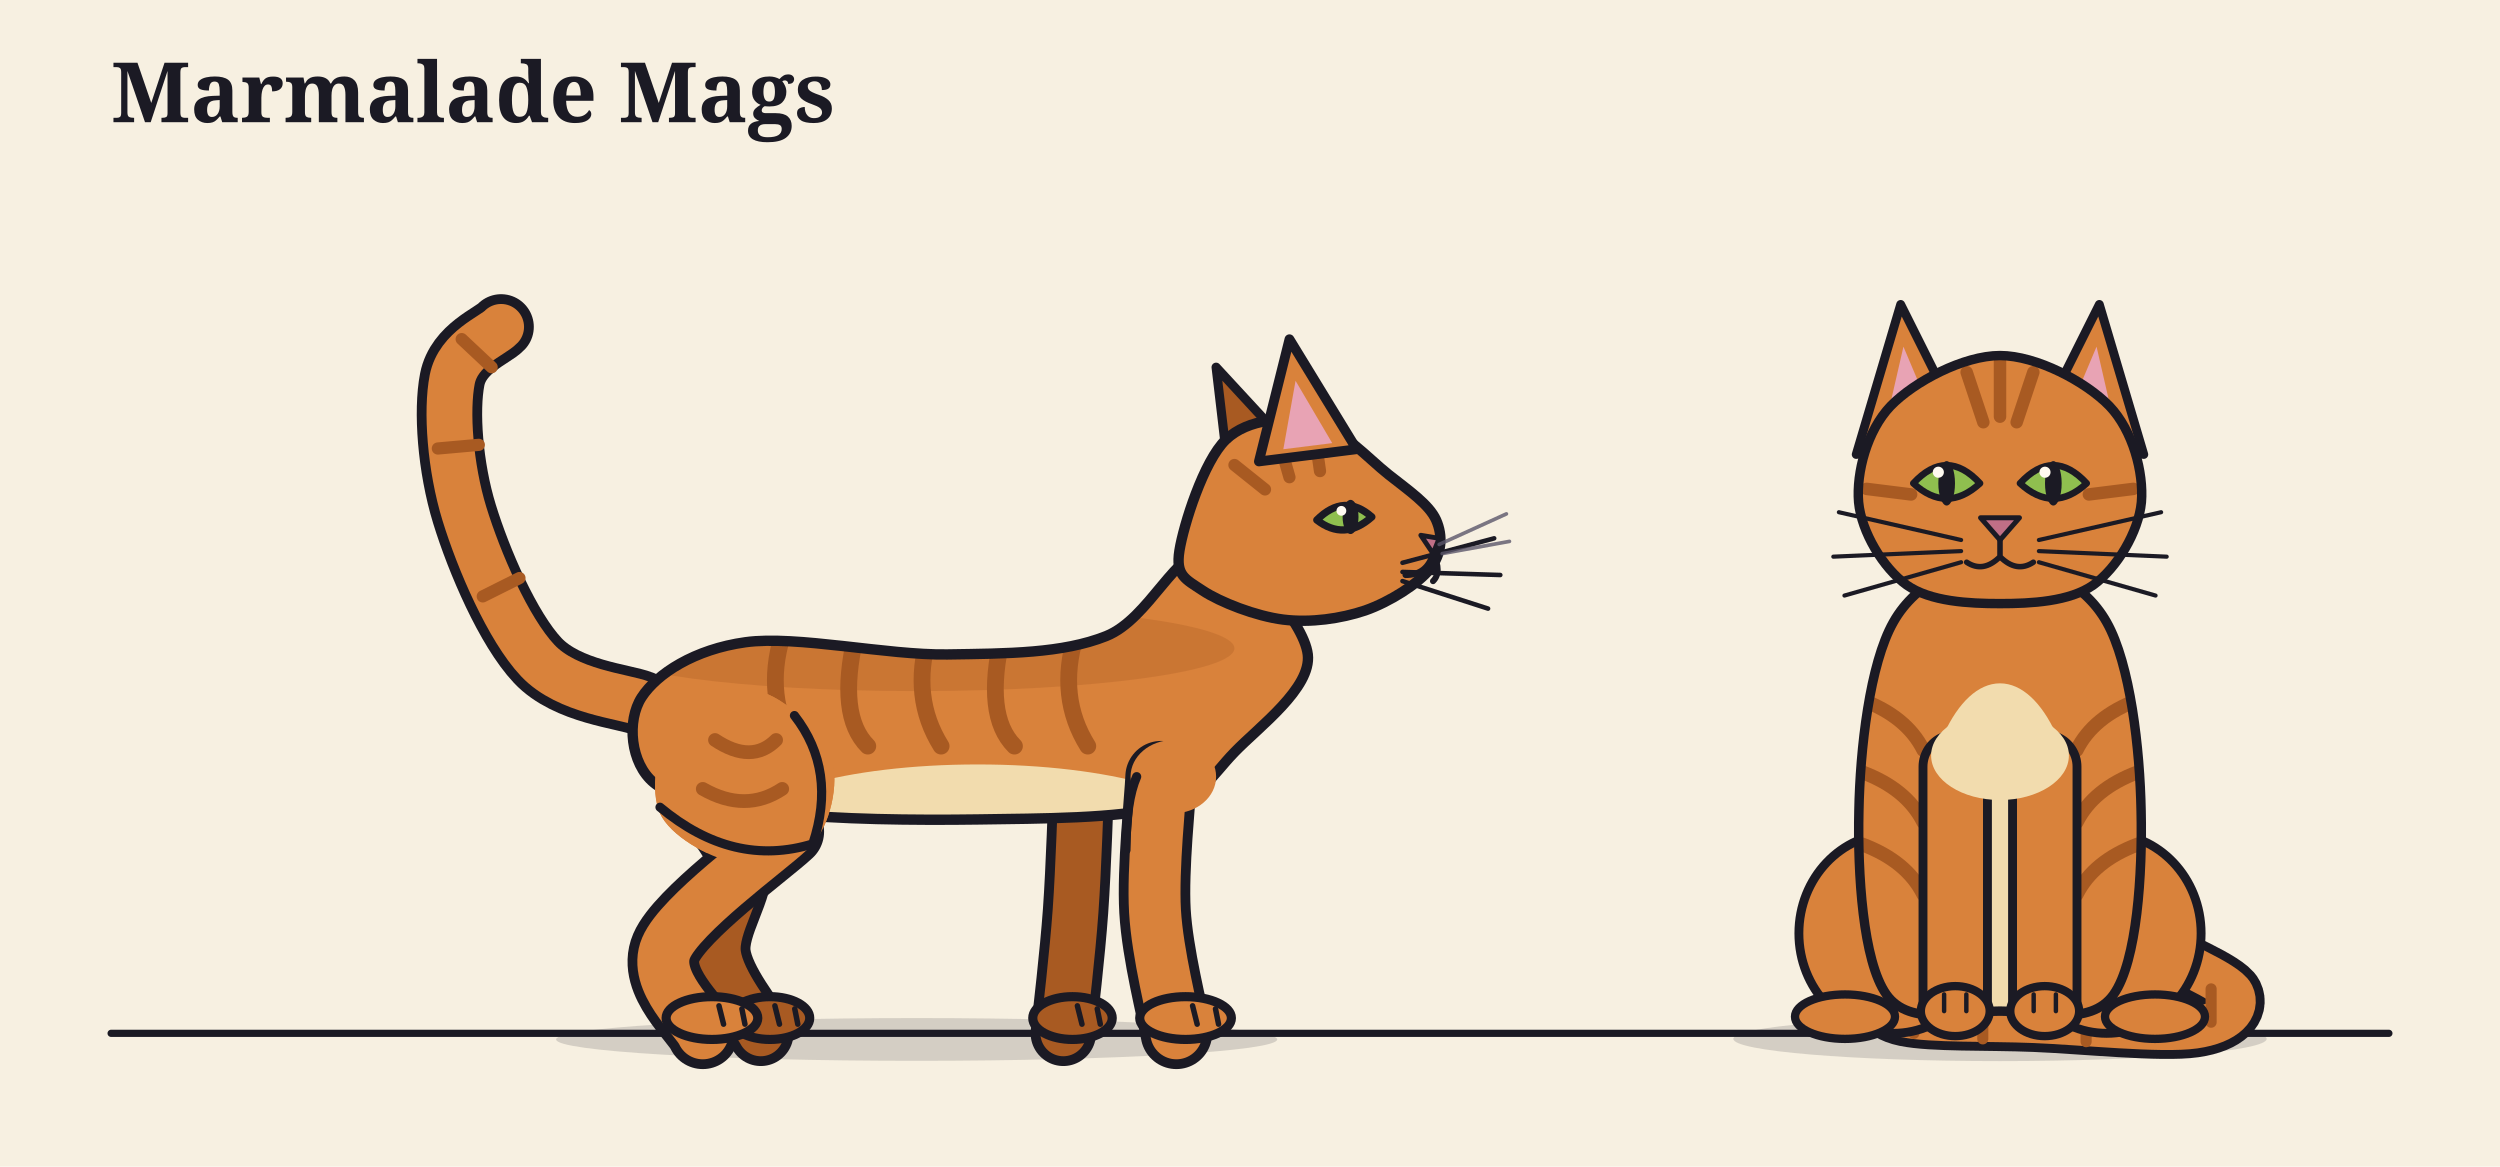
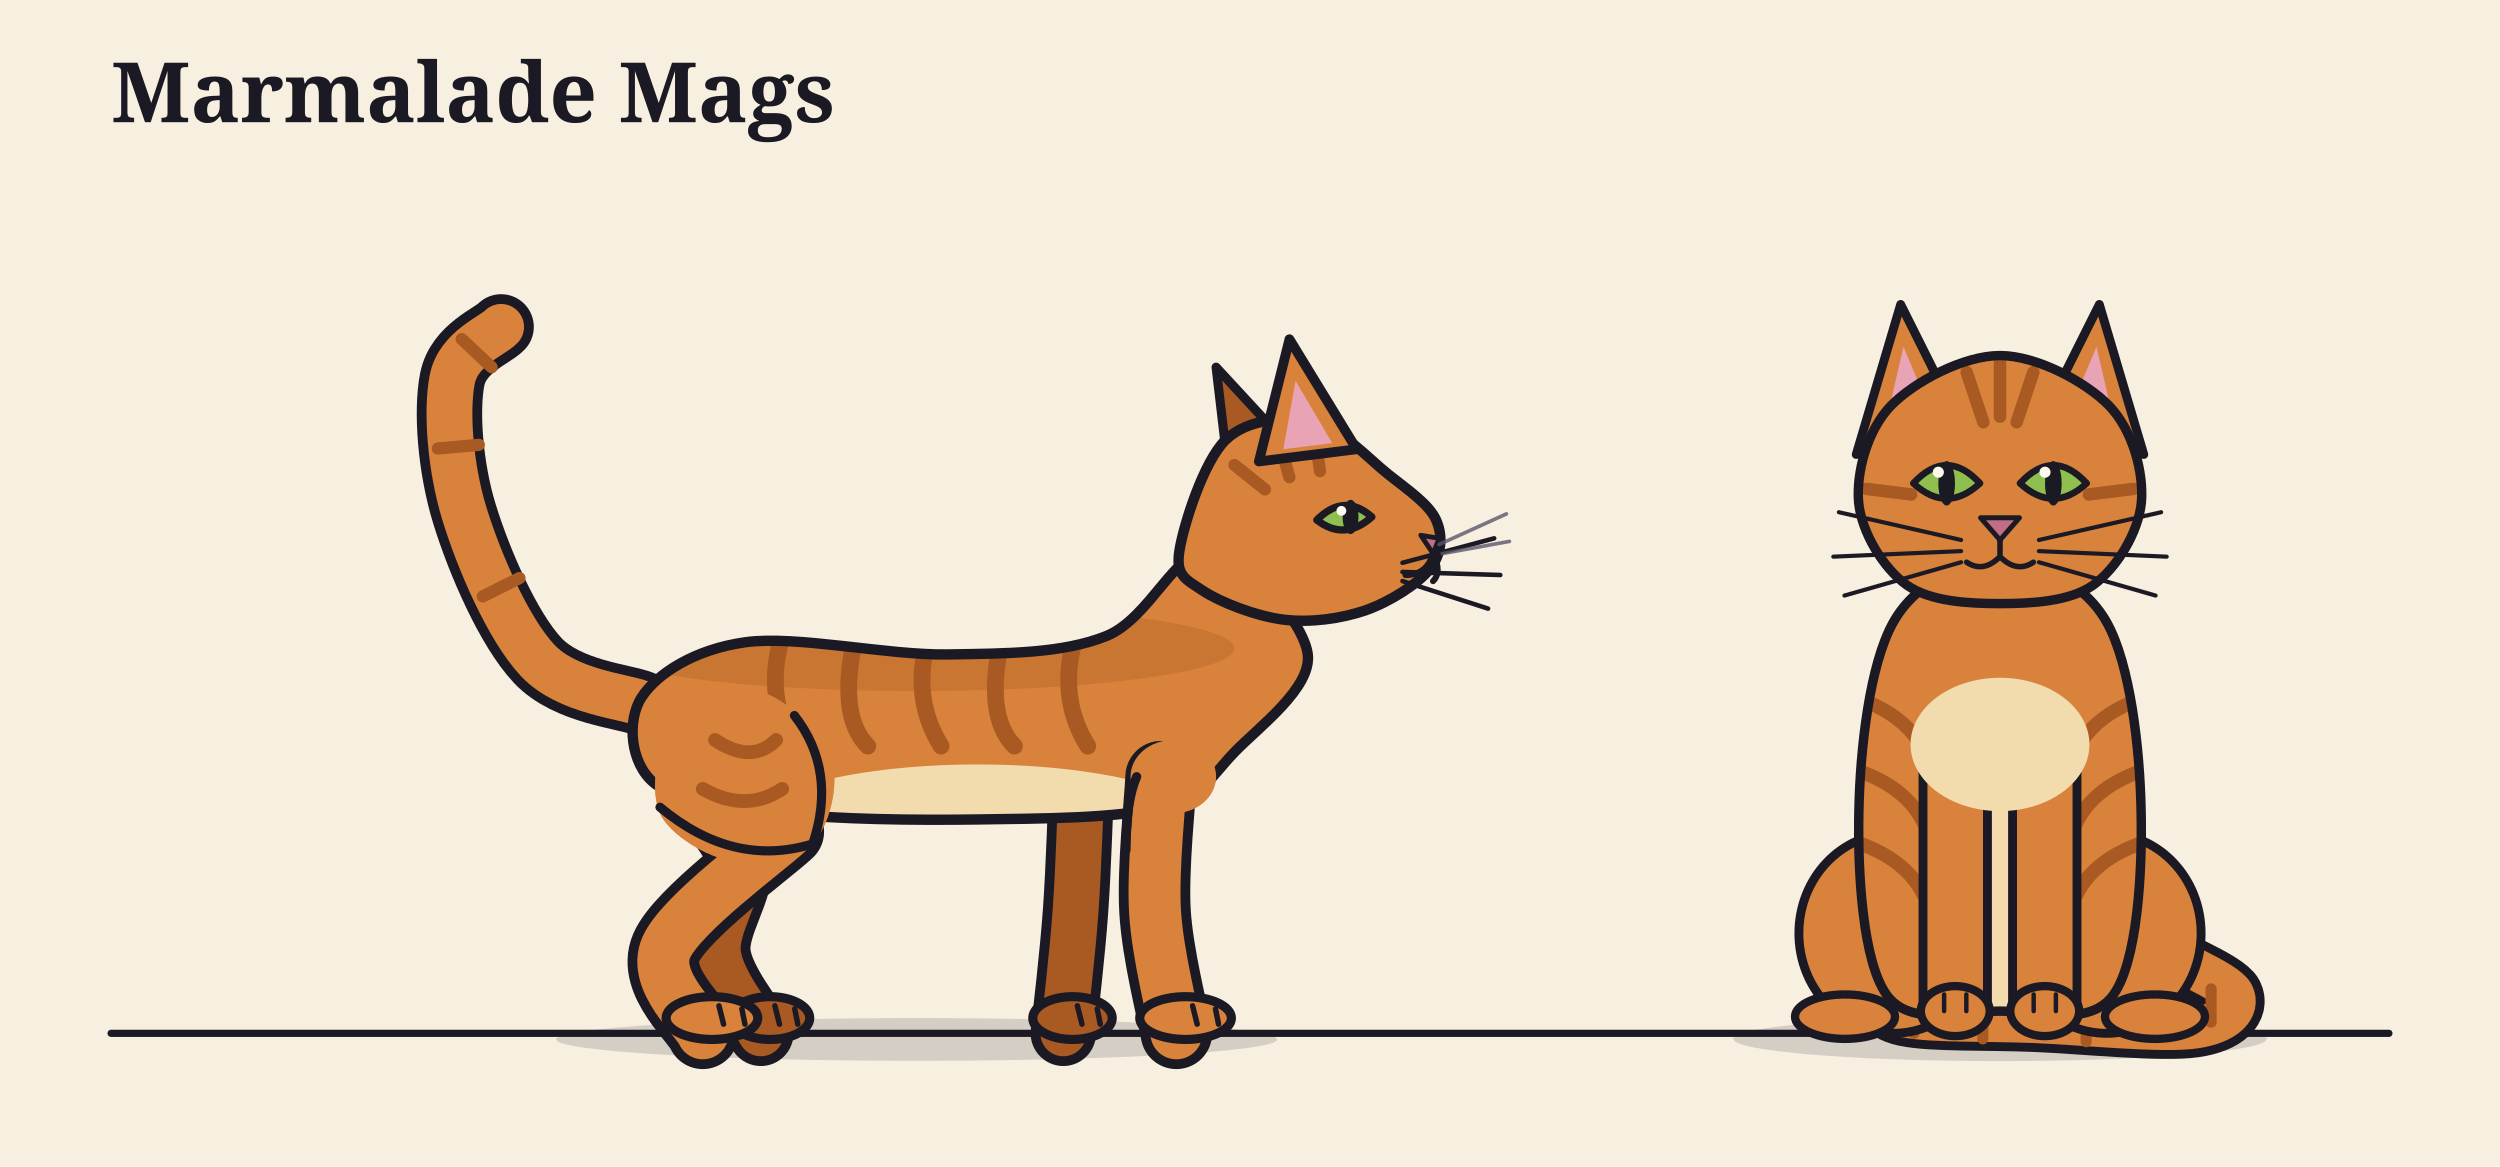
<svg xmlns="http://www.w3.org/2000/svg" viewBox="0 0 900 420" role="img" aria-label="Reference sheet: Marmalade Mags">
  <rect width="900" height="420" fill="#f7f0e1" />
  <path d="M40 372 H860" stroke="#1b1a24" stroke-width="2.6" stroke-linecap="round" />
  <g transform="translate(330 372) scale(1.1 1.1)">
    <ellipse cx="0" cy="2" rx="118" ry="7" fill="#1b1a24" opacity="0.16" />
    <path d="M54 -84 C53.7 -76.7 53 -54 52 -40 C51 -26 48.7 -6.7 48 0" fill="none" stroke="#1b1a24" stroke-width="21.4" stroke-linecap="round" stroke-linejoin="round" />
    <path d="M54 -84 C53.7 -76.7 53 -54 52 -40 C51 -26 48.7 -6.7 48 0" fill="none" stroke="#a85a22" stroke-width="15" stroke-linecap="round" stroke-linejoin="round" />
    <ellipse cx="51" cy="-5" rx="13" ry="7" fill="#a85a22" stroke="#1b1a24" stroke-width="3" />
    <path d="M52.6 -9 l1.5 6 M59.1 -8 l1 5" fill="none" stroke="#1b1a24" stroke-width="1.8" stroke-linecap="round" stroke-linejoin="round" />
    <path d="M-72 -78 C-69.7 -74.3 -59.2 -64.7 -58 -56 C-56.8 -47.3 -66.2 -35.3 -65 -26 C-63.8 -16.7 -53.3 -4.3 -51 0" fill="none" stroke="#1b1a24" stroke-width="21.4" stroke-linecap="round" stroke-linejoin="round" />
    <path d="M-72 -78 C-69.7 -74.3 -59.2 -64.7 -58 -56 C-56.8 -47.3 -66.2 -35.3 -65 -26 C-63.8 -16.7 -53.3 -4.3 -51 0" fill="none" stroke="#a85a22" stroke-width="15" stroke-linecap="round" stroke-linejoin="round" />
    <ellipse cx="-48" cy="-5" rx="13" ry="7" fill="#a85a22" stroke="#1b1a24" stroke-width="3" />
    <path d="M-46.4 -9 l1.5 6 M-39.9 -8 l1 5" fill="none" stroke="#1b1a24" stroke-width="1.8" stroke-linecap="round" stroke-linejoin="round" />
    <path d="M-90 -108 C-95.7 -110.3 -114.3 -111.7 -124 -122 C-133.7 -132.3 -143.3 -154.7 -148 -170 C-152.7 -185.3 -154 -203.8 -152 -214 C-150 -224.2 -138.7 -228.3 -136 -231.2" fill="none" stroke="#1b1a24" stroke-width="21.4" stroke-linecap="round" stroke-linejoin="round" />
    <path d="M-90 -108 C-95.7 -110.3 -114.3 -111.7 -124 -122 C-133.7 -132.3 -143.3 -154.7 -148 -170 C-152.7 -185.3 -154 -203.8 -152 -214 C-150 -224.2 -138.7 -228.3 -136 -231.2" fill="none" stroke="#d9823b" stroke-width="15" stroke-linecap="round" stroke-linejoin="round" />
    <path d="M-142 -143 L-130 -149" fill="none" stroke="#a85a22" stroke-width="4" stroke-linecap="round" stroke-linejoin="round" />
    <path d="M-156.7 -191.4 L-143.3 -192.6" fill="none" stroke="#a85a22" stroke-width="4" stroke-linecap="round" stroke-linejoin="round" />
    <path d="M-148.9 -227.2 L-139.1 -218" fill="none" stroke="#a85a22" stroke-width="4" stroke-linecap="round" stroke-linejoin="round" />
    <clipPath id="magss330372-b">
      <path d="M-90 -110 C-85 -117.7 -72.7 -125.7 -56 -128 C-39.3 -130.3 -9.7 -123.7 10 -124 C29.7 -124.3 47.7 -124.3 62 -130 C76.3 -135.7 85 -159 96 -158 C107 -157 126.7 -135 128 -124 C129.3 -113 112 -100.3 104 -92 C96 -83.7 94 -77.7 80 -74 C66 -70.3 40.7 -70.3 20 -70 C-0.7 -69.7 -26.3 -70 -44 -72 C-61.7 -74 -78.3 -75.7 -86 -82 C-93.7 -88.3 -95 -102.3 -90 -110Z" />
    </clipPath>
    <path d="M-90 -110 C-85 -117.7 -72.7 -125.7 -56 -128 C-39.3 -130.3 -9.7 -123.7 10 -124 C29.7 -124.3 47.7 -124.3 62 -130 C76.3 -135.7 85 -159 96 -158 C107 -157 126.7 -135 128 -124 C129.3 -113 112 -100.3 104 -92 C96 -83.7 94 -77.7 80 -74 C66 -70.3 40.7 -70.3 20 -70 C-0.7 -69.7 -26.3 -70 -44 -72 C-61.7 -74 -78.3 -75.7 -86 -82 C-93.7 -88.3 -95 -102.3 -90 -110Z" fill="#d9823b" />
    <g clip-path="url(#magss330372-b)">
      <ellipse cx="20" cy="-66" rx="78" ry="22" fill="#f2dcae" />
      <ellipse cx="0" cy="-126" rx="104" ry="14" fill="#a85a22" opacity="0.3" />
      <path d="M52 -130 q-6 20 4 36" fill="none" stroke="#a85a22" stroke-width="5.5" stroke-linecap="round" stroke-linejoin="round" />
      <path d="M28 -130 q-6 26 4 36" fill="none" stroke="#a85a22" stroke-width="5.5" stroke-linecap="round" stroke-linejoin="round" />
      <path d="M4 -130 q-6 20 4 36" fill="none" stroke="#a85a22" stroke-width="5.5" stroke-linecap="round" stroke-linejoin="round" />
      <path d="M-20 -130 q-6 26 4 36" fill="none" stroke="#a85a22" stroke-width="5.5" stroke-linecap="round" stroke-linejoin="round" />
      <path d="M-44 -130 q-6 20 4 36" fill="none" stroke="#a85a22" stroke-width="5.5" stroke-linecap="round" stroke-linejoin="round" />
    </g>
    <path d="M-90 -110 C-85 -117.7 -72.7 -125.7 -56 -128 C-39.3 -130.3 -9.7 -123.7 10 -124 C29.7 -124.3 47.7 -124.3 62 -130 C76.3 -135.7 85 -159 96 -158 C107 -157 126.7 -135 128 -124 C129.3 -113 112 -100.3 104 -92 C96 -83.7 94 -77.7 80 -74 C66 -70.3 40.7 -70.3 20 -70 C-0.7 -69.7 -26.3 -70 -44 -72 C-61.7 -74 -78.3 -75.7 -86 -82 C-93.7 -88.3 -95 -102.3 -90 -110Z" fill="none" stroke="#1b1a24" stroke-width="3.4" stroke-linecap="round" stroke-linejoin="round" />
    <path d="M-80 -100 C-74.7 -106.7 -60.7 -113.7 -52 -112 C-43.3 -110.3 -31 -98.3 -28 -90 C-25 -81.7 -28.7 -67.7 -34 -62 C-39.3 -56.3 -51.7 -54.3 -60 -56 C-68.3 -57.7 -80.7 -64.7 -84 -72 C-87.3 -79.3 -85.3 -93.3 -80 -100Z" fill="#d9823b" />
    <path d="M-42 -66 C-48.7 -59.7 -77.3 -39 -82 -28 C-86.7 -17 -72 -4.7 -70 0" fill="none" stroke="#1b1a24" stroke-width="23.4" stroke-linecap="round" stroke-linejoin="round" />
    <path d="M-42 -66 C-48.7 -59.7 -77.3 -39 -82 -28 C-86.7 -17 -72 -4.7 -70 0" fill="none" stroke="#d9823b" stroke-width="17" stroke-linecap="round" stroke-linejoin="round" />
    <path d="M-80 -100 C-74.7 -106.7 -60.7 -113.7 -52 -112 C-43.3 -110.3 -31 -98.3 -28 -90 C-25 -81.7 -28.7 -67.7 -34 -62 C-39.3 -56.3 -51.7 -54.3 -60 -56 C-68.3 -57.7 -80.7 -64.7 -84 -72 C-87.3 -79.3 -85.3 -93.3 -80 -100Z" fill="#d9823b" />
    <path d="M-84 -74 Q-60 -54 -34 -62 Q-26 -86 -40 -104" fill="none" stroke="#1b1a24" stroke-width="3" stroke-linecap="round" stroke-linejoin="round" />
    <path d="M-66 -96 q12 8 20 0 M-70 -80 q14 8 26 0" fill="none" stroke="#a85a22" stroke-width="4.5" stroke-linecap="round" stroke-linejoin="round" />
    <ellipse cx="-67" cy="-5" rx="15" ry="7" fill="#d9823b" stroke="#1b1a24" stroke-width="3" />
    <path d="M-64.7 -9 l1.5 6 M-57.2 -8 l1 5" fill="none" stroke="#1b1a24" stroke-width="1.8" stroke-linecap="round" stroke-linejoin="round" />
    <path d="M80 -84 C79.7 -76.7 77.2 -54 78 -40 C78.8 -26 83.8 -6.7 85 0" fill="none" stroke="#1b1a24" stroke-width="23.4" stroke-linecap="round" stroke-linejoin="round" />
    <path d="M80 -84 C79.7 -76.7 77.2 -54 78 -40 C78.8 -26 83.8 -6.7 85 0" fill="none" stroke="#d9823b" stroke-width="17" stroke-linecap="round" stroke-linejoin="round" />
    <ellipse cx="84" cy="-84" rx="14" ry="12" fill="#d9823b" />
    <path d="M68.5 -60 Q68.5 -76 72 -84" fill="none" stroke="#1b1a24" stroke-width="3" stroke-linecap="round" stroke-linejoin="round" />
    <ellipse cx="88" cy="-5" rx="15" ry="7" fill="#d9823b" stroke="#1b1a24" stroke-width="3" />
    <path d="M90.3 -9 l1.5 6 M97.8 -8 l1 5" fill="none" stroke="#1b1a24" stroke-width="1.8" stroke-linecap="round" stroke-linejoin="round" />
    <path d="M102 -184 L98 -218 L122 -192 Z" fill="#a85a22" stroke="#1b1a24" stroke-width="3" stroke-linecap="round" stroke-linejoin="round" />
    <clipPath id="magss330372-h">
      <path d="M86 -158 C87.3 -166.2 93.9 -187.3 101.2 -194.3 C108.5 -201.3 121.1 -201.9 130 -200 C138.9 -198.1 147.7 -188.2 154.4 -182.9 C161.1 -177.6 167.7 -173.1 170 -168 C172.3 -162.8 171.9 -156.9 168 -152 C164.1 -147.1 154.8 -141.2 146.8 -138.4 C138.8 -135.7 128.9 -134.3 120 -135.4 C111.1 -136.5 99.3 -141.1 93.6 -144.9 C87.9 -148.7 84.7 -149.8 86 -158Z" />
    </clipPath>
    <path d="M86 -158 C87.3 -166.2 93.9 -187.3 101.2 -194.3 C108.5 -201.3 121.1 -201.9 130 -200 C138.9 -198.1 147.7 -188.2 154.4 -182.9 C161.1 -177.6 167.7 -173.1 170 -168 C172.3 -162.8 171.9 -156.9 168 -152 C164.1 -147.1 154.8 -141.2 146.8 -138.4 C138.8 -135.7 128.9 -134.3 120 -135.4 C111.1 -136.5 99.3 -141.1 93.6 -144.9 C87.9 -148.7 84.7 -149.8 86 -158Z" fill="#d9823b" />
    <g clip-path="url(#magss330372-h)">
      <path d="M118 -196 l4 14 M130 -198 l2 14 M104 -186 l10 8" fill="none" stroke="#a85a22" stroke-width="4" stroke-linecap="round" stroke-linejoin="round" />
    </g>
    <path d="M86 -158 C87.3 -166.2 93.9 -187.3 101.2 -194.3 C108.5 -201.3 121.1 -201.9 130 -200 C138.9 -198.1 147.7 -188.2 154.4 -182.9 C161.1 -177.6 167.7 -173.1 170 -168 C172.3 -162.8 171.9 -156.9 168 -152 C164.1 -147.1 154.8 -141.2 146.8 -138.4 C138.8 -135.7 128.9 -134.3 120 -135.4 C111.1 -136.5 99.3 -141.1 93.6 -144.9 C87.9 -148.7 84.7 -149.8 86 -158Z" fill="none" />
    <path d="M86 -158 C87.3 -166.2 93.9 -187.3 101.2 -194.3 C108.5 -201.3 121.1 -201.9 130 -200 C138.9 -198.1 147.7 -188.2 154.4 -182.9 C161.1 -177.6 167.7 -173.1 170 -168 C172.3 -162.8 171.9 -156.9 168 -152 C164.1 -147.1 154.8 -141.2 146.8 -138.4 C138.8 -135.7 128.9 -134.3 120 -135.4 C111.1 -136.5 99.3 -141.1 93.6 -144.9 C87.9 -148.7 84.7 -149.8 86 -158Z" fill="none" stroke="#1b1a24" stroke-width="3.4" stroke-linecap="round" stroke-linejoin="round" />
    <path d="M112 -187.16 L122 -227.16 L144 -191.16 Z" fill="#d9823b" stroke="#1b1a24" stroke-width="3.2" stroke-linecap="round" stroke-linejoin="round" />
    <path d="M120 -191.16 L124 -213.56 L136 -193.16 Z" fill="#e8a3b4" />
    <path d="M130.96 -168 Q139.96 -177 148.96 -169 Q139.96 -161 130.96 -168 Z" fill="#8fbf4f" stroke="#1b1a24" stroke-width="2.4" stroke-linecap="round" stroke-linejoin="round" />
    <ellipse cx="142" cy="-169" rx="2.6" ry="5.6" fill="#1b1a24" />
    <circle cx="139" cy="-171" r="1.6" fill="#fffaf0" />
    <path d="M165 -163 L171 -162 L169 -157 Z" fill="#c06f86" stroke="#1b1a24" stroke-width="1.6" stroke-linecap="round" stroke-linejoin="round" />
    <path d="M169 -157 q-2 7 -9 7 M169 -157 q3 6 0 9" fill="none" stroke="#1b1a24" stroke-width="2" stroke-linecap="round" stroke-linejoin="round" />
    <path d="M159 -154 l30 -8 M159 -151 l32 1 M159 -148 l28 9" fill="none" stroke="#1b1a24" stroke-width="1.5" stroke-linecap="round" stroke-linejoin="round" />
    <path d="M171 -160 l22 -10 M172 -157 l22 -4" fill="none" stroke="#5b566a" stroke-width="1.2" stroke-linecap="round" stroke-linejoin="round" opacity="0.8" />
  </g>
  <g transform="translate(720 372) scale(1)">
    <ellipse cx="0" cy="2" rx="96" ry="8" fill="#1b1a24" opacity="0.16" />
    <path d="M56 -30 C60.7 -27.3 81.7 -18.7 84 -14 C86.3 -9.3 81.9 -3.7 70 -2 C58.1 -0.3 29.8 -3.3 12.4 -4 C-4.9 -4.7 -24.3 -4 -34.1 -6 C-43.9 -8 -44.4 -14.3 -46.5 -16" fill="none" stroke="#1b1a24" stroke-width="21.4" stroke-linecap="round" stroke-linejoin="round" />
    <path d="M56 -30 C60.7 -27.3 81.7 -18.7 84 -14 C86.3 -9.3 81.9 -3.7 70 -2 C58.1 -0.3 29.8 -3.3 12.4 -4 C-4.9 -4.7 -24.3 -4 -34.1 -6 C-43.9 -8 -44.4 -14.3 -46.5 -16" fill="none" stroke="#d9823b" stroke-width="15" stroke-linecap="round" stroke-linejoin="round" />
    <path d="M76 -16 l0 12" fill="none" stroke="#a85a22" stroke-width="4" stroke-linecap="round" stroke-linejoin="round" />
    <path d="M31 -9 l0 12" fill="none" stroke="#a85a22" stroke-width="4" stroke-linecap="round" stroke-linejoin="round" />
    <path d="M-6.2 -10 l0 12" fill="none" stroke="#a85a22" stroke-width="4" stroke-linecap="round" stroke-linejoin="round" />
    <path d="M-31 -12 l0 12" fill="none" stroke="#a85a22" stroke-width="4" stroke-linecap="round" stroke-linejoin="round" />
    <ellipse cx="-38.4" cy="-36" rx="34" ry="36" fill="#d9823b" stroke="#1b1a24" stroke-width="3.2" />
    <ellipse cx="38.4" cy="-36" rx="34" ry="36" fill="#d9823b" stroke="#1b1a24" stroke-width="3.2" />
    <ellipse cx="-55.8" cy="-6" rx="18" ry="8" fill="#d9823b" stroke="#1b1a24" stroke-width="3" />
    <ellipse cx="55.8" cy="-6" rx="18" ry="8" fill="#d9823b" stroke="#1b1a24" stroke-width="3" />
    <clipPath id="magsf720372-b">
      <path d="M0 -170 C12.8 -170 30 -163 38.4 -148 C46.9 -133 50.4 -102.3 50.8 -80 C51.3 -57.7 49.4 -26 40.9 -14 C32.4 -2 13.6 -8 0 -8 C-13.6 -8 -32.4 -2 -40.9 -14 C-49.4 -26 -51.3 -57.7 -50.8 -80 C-50.4 -102.3 -46.9 -133 -38.4 -148 C-30 -163 -12.8 -170 0 -170Z" />
    </clipPath>
    <path d="M0 -170 C12.8 -170 30 -163 38.4 -148 C46.9 -133 50.4 -102.3 50.8 -80 C51.3 -57.7 49.4 -26 40.9 -14 C32.4 -2 13.6 -8 0 -8 C-13.6 -8 -32.4 -2 -40.9 -14 C-49.4 -26 -51.3 -57.7 -50.8 -80 C-50.4 -102.3 -46.9 -133 -38.4 -148 C-30 -163 -12.8 -170 0 -170Z" fill="#d9823b" />
    <g clip-path="url(#magsf720372-b)">
      <ellipse cx="0" cy="-64" rx="28.5" ry="62" fill="#f2dcae" />
      <path d="M-49.6 -120 q16 6 22 18 M49.6 -120 q-16 6 -22 18" fill="none" stroke="#a85a22" stroke-width="5" stroke-linecap="round" stroke-linejoin="round" />
      <path d="M-49.6 -94 q16 6 22 18 M49.6 -94 q-16 6 -22 18" fill="none" stroke="#a85a22" stroke-width="5" stroke-linecap="round" stroke-linejoin="round" />
      <path d="M-49.6 -68 q16 6 22 18 M49.6 -68 q-16 6 -22 18" fill="none" stroke="#a85a22" stroke-width="5" stroke-linecap="round" stroke-linejoin="round" />
    </g>
    <path d="M0 -170 C12.8 -170 30 -163 38.4 -148 C46.9 -133 50.4 -102.3 50.8 -80 C51.3 -57.7 49.4 -26 40.9 -14 C32.4 -2 13.6 -8 0 -8 C-13.6 -8 -32.4 -2 -40.9 -14 C-49.4 -26 -51.3 -57.7 -50.8 -80 C-50.4 -102.3 -46.9 -133 -38.4 -148 C-30 -163 -12.8 -170 0 -170Z" fill="none" />
    <path d="M0 -170 C12.8 -170 30 -163 38.4 -148 C46.9 -133 50.4 -102.3 50.8 -80 C51.3 -57.7 49.4 -26 40.9 -14 C32.4 -2 13.6 -8 0 -8 C-13.6 -8 -32.4 -2 -40.9 -14 C-49.4 -26 -51.3 -57.7 -50.8 -80 C-50.4 -102.3 -46.9 -133 -38.4 -148 C-30 -163 -12.8 -170 0 -170Z" fill="none" stroke="#1b1a24" stroke-width="3.4" stroke-linecap="round" stroke-linejoin="round" />
    <path d="M-16.12 -96 L-16.12 -12" fill="none" stroke="#1b1a24" stroke-width="26.4" stroke-linecap="round" stroke-linejoin="round" />
    <path d="M-16.12 -96 L-16.12 -12" fill="none" stroke="#d9823b" stroke-width="20" stroke-linecap="round" stroke-linejoin="round" />
    <ellipse cx="-16.1" cy="-8" rx="12.4" ry="9" fill="#d9823b" stroke="#1b1a24" stroke-width="3" />
    <path d="M-20.12 -14 l0 6 M-12.12 -14 l0 6" fill="none" stroke="#1b1a24" stroke-width="1.6" stroke-linecap="round" stroke-linejoin="round" />
    <path d="M16.12 -96 L16.12 -12" fill="none" stroke="#1b1a24" stroke-width="26.4" stroke-linecap="round" stroke-linejoin="round" />
    <path d="M16.12 -96 L16.12 -12" fill="none" stroke="#d9823b" stroke-width="20" stroke-linecap="round" stroke-linejoin="round" />
    <ellipse cx="16.1" cy="-8" rx="12.4" ry="9" fill="#d9823b" stroke="#1b1a24" stroke-width="3" />
    <path d="M12.12 -14 l0 6 M20.12 -14 l0 6" fill="none" stroke="#1b1a24" stroke-width="1.6" stroke-linecap="round" stroke-linejoin="round" />
-     <ellipse cx="0" cy="-100" rx="24.8" ry="16" fill="#f2dcae" />
+     <ellipse cx="0" cy="-104" rx="32.2" ry="24" fill="#f2dcae" />
    <g transform="rotate(0 0 -190)">
      <path d="M-11.76 -214.4 L-35.76 -262.4 L-51.76 -208.4 Z" fill="#d9823b" stroke="#1b1a24" stroke-width="3.2" stroke-linecap="round" stroke-linejoin="round" />
      <path d="M-21.76 -216.4 L-34.76 -247.2 L-42.76 -212.4 Z" fill="#e8a3b4" />
      <path d="M11.76 -214.4 L35.76 -262.4 L51.76 -208.4 Z" fill="#d9823b" stroke="#1b1a24" stroke-width="3.2" stroke-linecap="round" stroke-linejoin="round" />
      <path d="M21.76 -216.4 L34.76 -247.2 L42.76 -212.4 Z" fill="#e8a3b4" />
      <clipPath id="magsf720372-hf">
        <path d="M0 -244 C13.1 -244 30.9 -234.6 39.4 -225.8 C47.8 -217 51.8 -201.9 50.9 -191.2 C49.9 -180.5 42.1 -167.5 33.6 -161.4 C25.1 -155.4 11.2 -154.7 0 -154.7 C-11.2 -154.7 -25.1 -155.4 -33.6 -161.4 C-42.1 -167.5 -49.9 -180.5 -50.9 -191.2 C-51.8 -201.9 -47.8 -217 -39.4 -225.8 C-30.9 -234.6 -13.1 -244 0 -244Z" />
      </clipPath>
      <path d="M0 -244 C13.1 -244 30.9 -234.6 39.4 -225.8 C47.8 -217 51.8 -201.9 50.9 -191.2 C49.9 -180.5 42.1 -167.5 33.6 -161.4 C25.1 -155.4 11.2 -154.7 0 -154.7 C-11.2 -154.7 -25.1 -155.4 -33.6 -161.4 C-42.1 -167.5 -49.9 -180.5 -50.9 -191.2 C-51.8 -201.9 -47.8 -217 -39.4 -225.8 C-30.9 -234.6 -13.1 -244 0 -244Z" fill="#d9823b" />
      <g clip-path="url(#magsf720372-hf)">
        <path d="M-12 -238 l6 18 M0 -242 l0 20 M12 -238 l-6 18 M-48 -196 l16 2 M48 -196 l-16 2" fill="none" stroke="#a85a22" stroke-width="4.5" stroke-linecap="round" stroke-linejoin="round" />
      </g>
      <path d="M0 -244 C13.1 -244 30.9 -234.6 39.4 -225.8 C47.8 -217 51.8 -201.9 50.9 -191.2 C49.9 -180.5 42.1 -167.5 33.6 -161.4 C25.1 -155.4 11.2 -154.7 0 -154.7 C-11.2 -154.7 -25.1 -155.4 -33.6 -161.4 C-42.1 -167.5 -49.9 -180.5 -50.9 -191.2 C-51.8 -201.9 -47.8 -217 -39.4 -225.8 C-30.9 -234.6 -13.1 -244 0 -244Z" fill="none" />
      <path d="M0 -244 C13.1 -244 30.9 -234.6 39.4 -225.8 C47.8 -217 51.8 -201.9 50.9 -191.2 C49.9 -180.5 42.1 -167.5 33.6 -161.4 C25.1 -155.4 11.2 -154.7 0 -154.7 C-11.2 -154.7 -25.1 -155.4 -33.6 -161.4 C-42.1 -167.5 -49.9 -180.5 -50.9 -191.2 C-51.8 -201.9 -47.8 -217 -39.4 -225.8 C-30.9 -234.6 -13.1 -244 0 -244Z" fill="none" stroke="#1b1a24" stroke-width="3.4" stroke-linecap="round" stroke-linejoin="round" />
      <path d="M-31.2 -198 Q-19.2 -211 -7.2 -198 Q-19.2 -187 -31.2 -198 Z" fill="#8fbf4f" stroke="#1b1a24" stroke-width="2.4" stroke-linecap="round" stroke-linejoin="round" />
      <ellipse cx="-19.2" cy="-198" rx="3" ry="8" fill="#1b1a24" />
      <circle cx="-22.2" cy="-202" r="2" fill="#fffaf0" />
      <path d="M7.2 -198 Q19.2 -211 31.2 -198 Q19.2 -187 7.2 -198 Z" fill="#8fbf4f" stroke="#1b1a24" stroke-width="2.4" stroke-linecap="round" stroke-linejoin="round" />
      <ellipse cx="19.2" cy="-198" rx="3" ry="8" fill="#1b1a24" />
      <circle cx="16.2" cy="-202" r="2" fill="#fffaf0" />
      <path d="M-7 -185.6 L7 -185.6 L0 -177.6 Z" fill="#c06f86" stroke="#1b1a24" stroke-width="1.8" stroke-linecap="round" stroke-linejoin="round" />
      <path d="M0 -177.6 l0 6 q-6 6 -12 2 M0 -171.6 q6 6 12 2" fill="none" stroke="#1b1a24" stroke-width="2" stroke-linecap="round" stroke-linejoin="round" />
      <path d="M-14 -177.6 l-44 -10 M-14 -173.6 l-46 2 M-14 -169.6 l-42 12" fill="none" stroke="#1b1a24" stroke-width="1.5" stroke-linecap="round" stroke-linejoin="round" />
      <path d="M14 -177.6 l44 -10 M14 -173.6 l46 2 M14 -169.6 l42 12" fill="none" stroke="#1b1a24" stroke-width="1.5" stroke-linecap="round" stroke-linejoin="round" />
    </g>
  </g>
  <text x="40" y="44" font-family="Fraunces, serif" font-weight="700" font-size="30" fill="#1b1a24">Marmalade Mags</text>
</svg>
